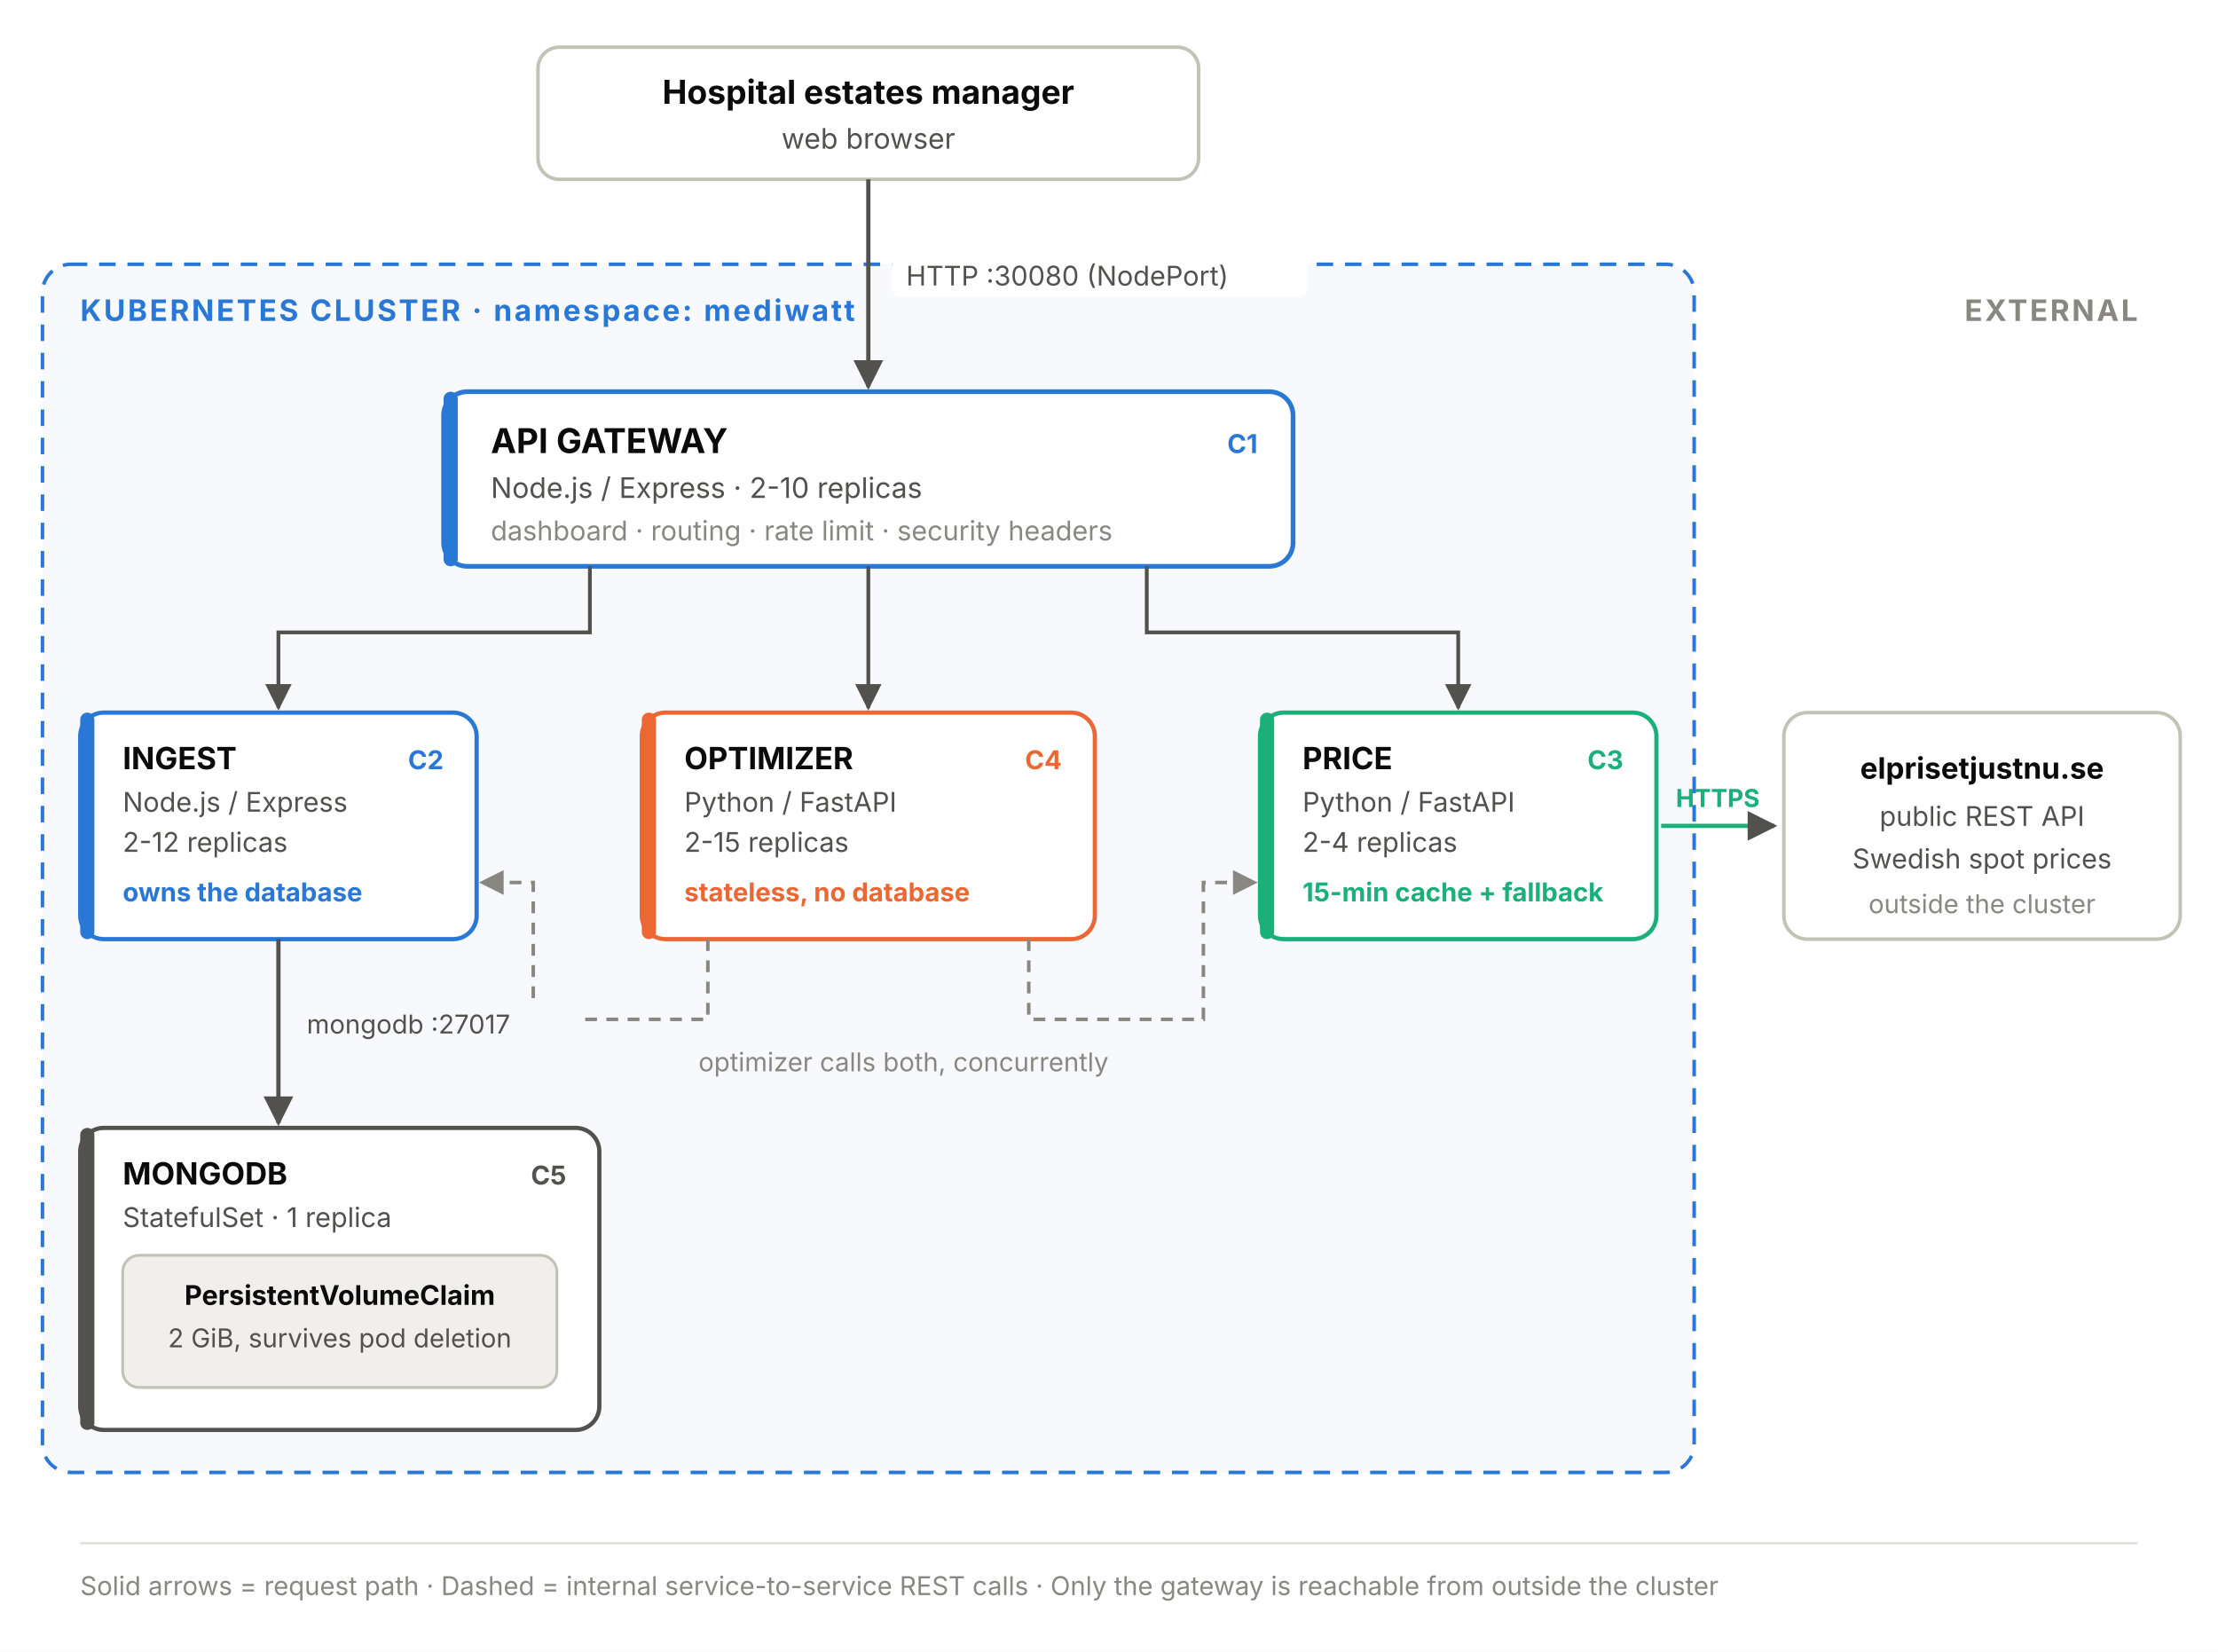
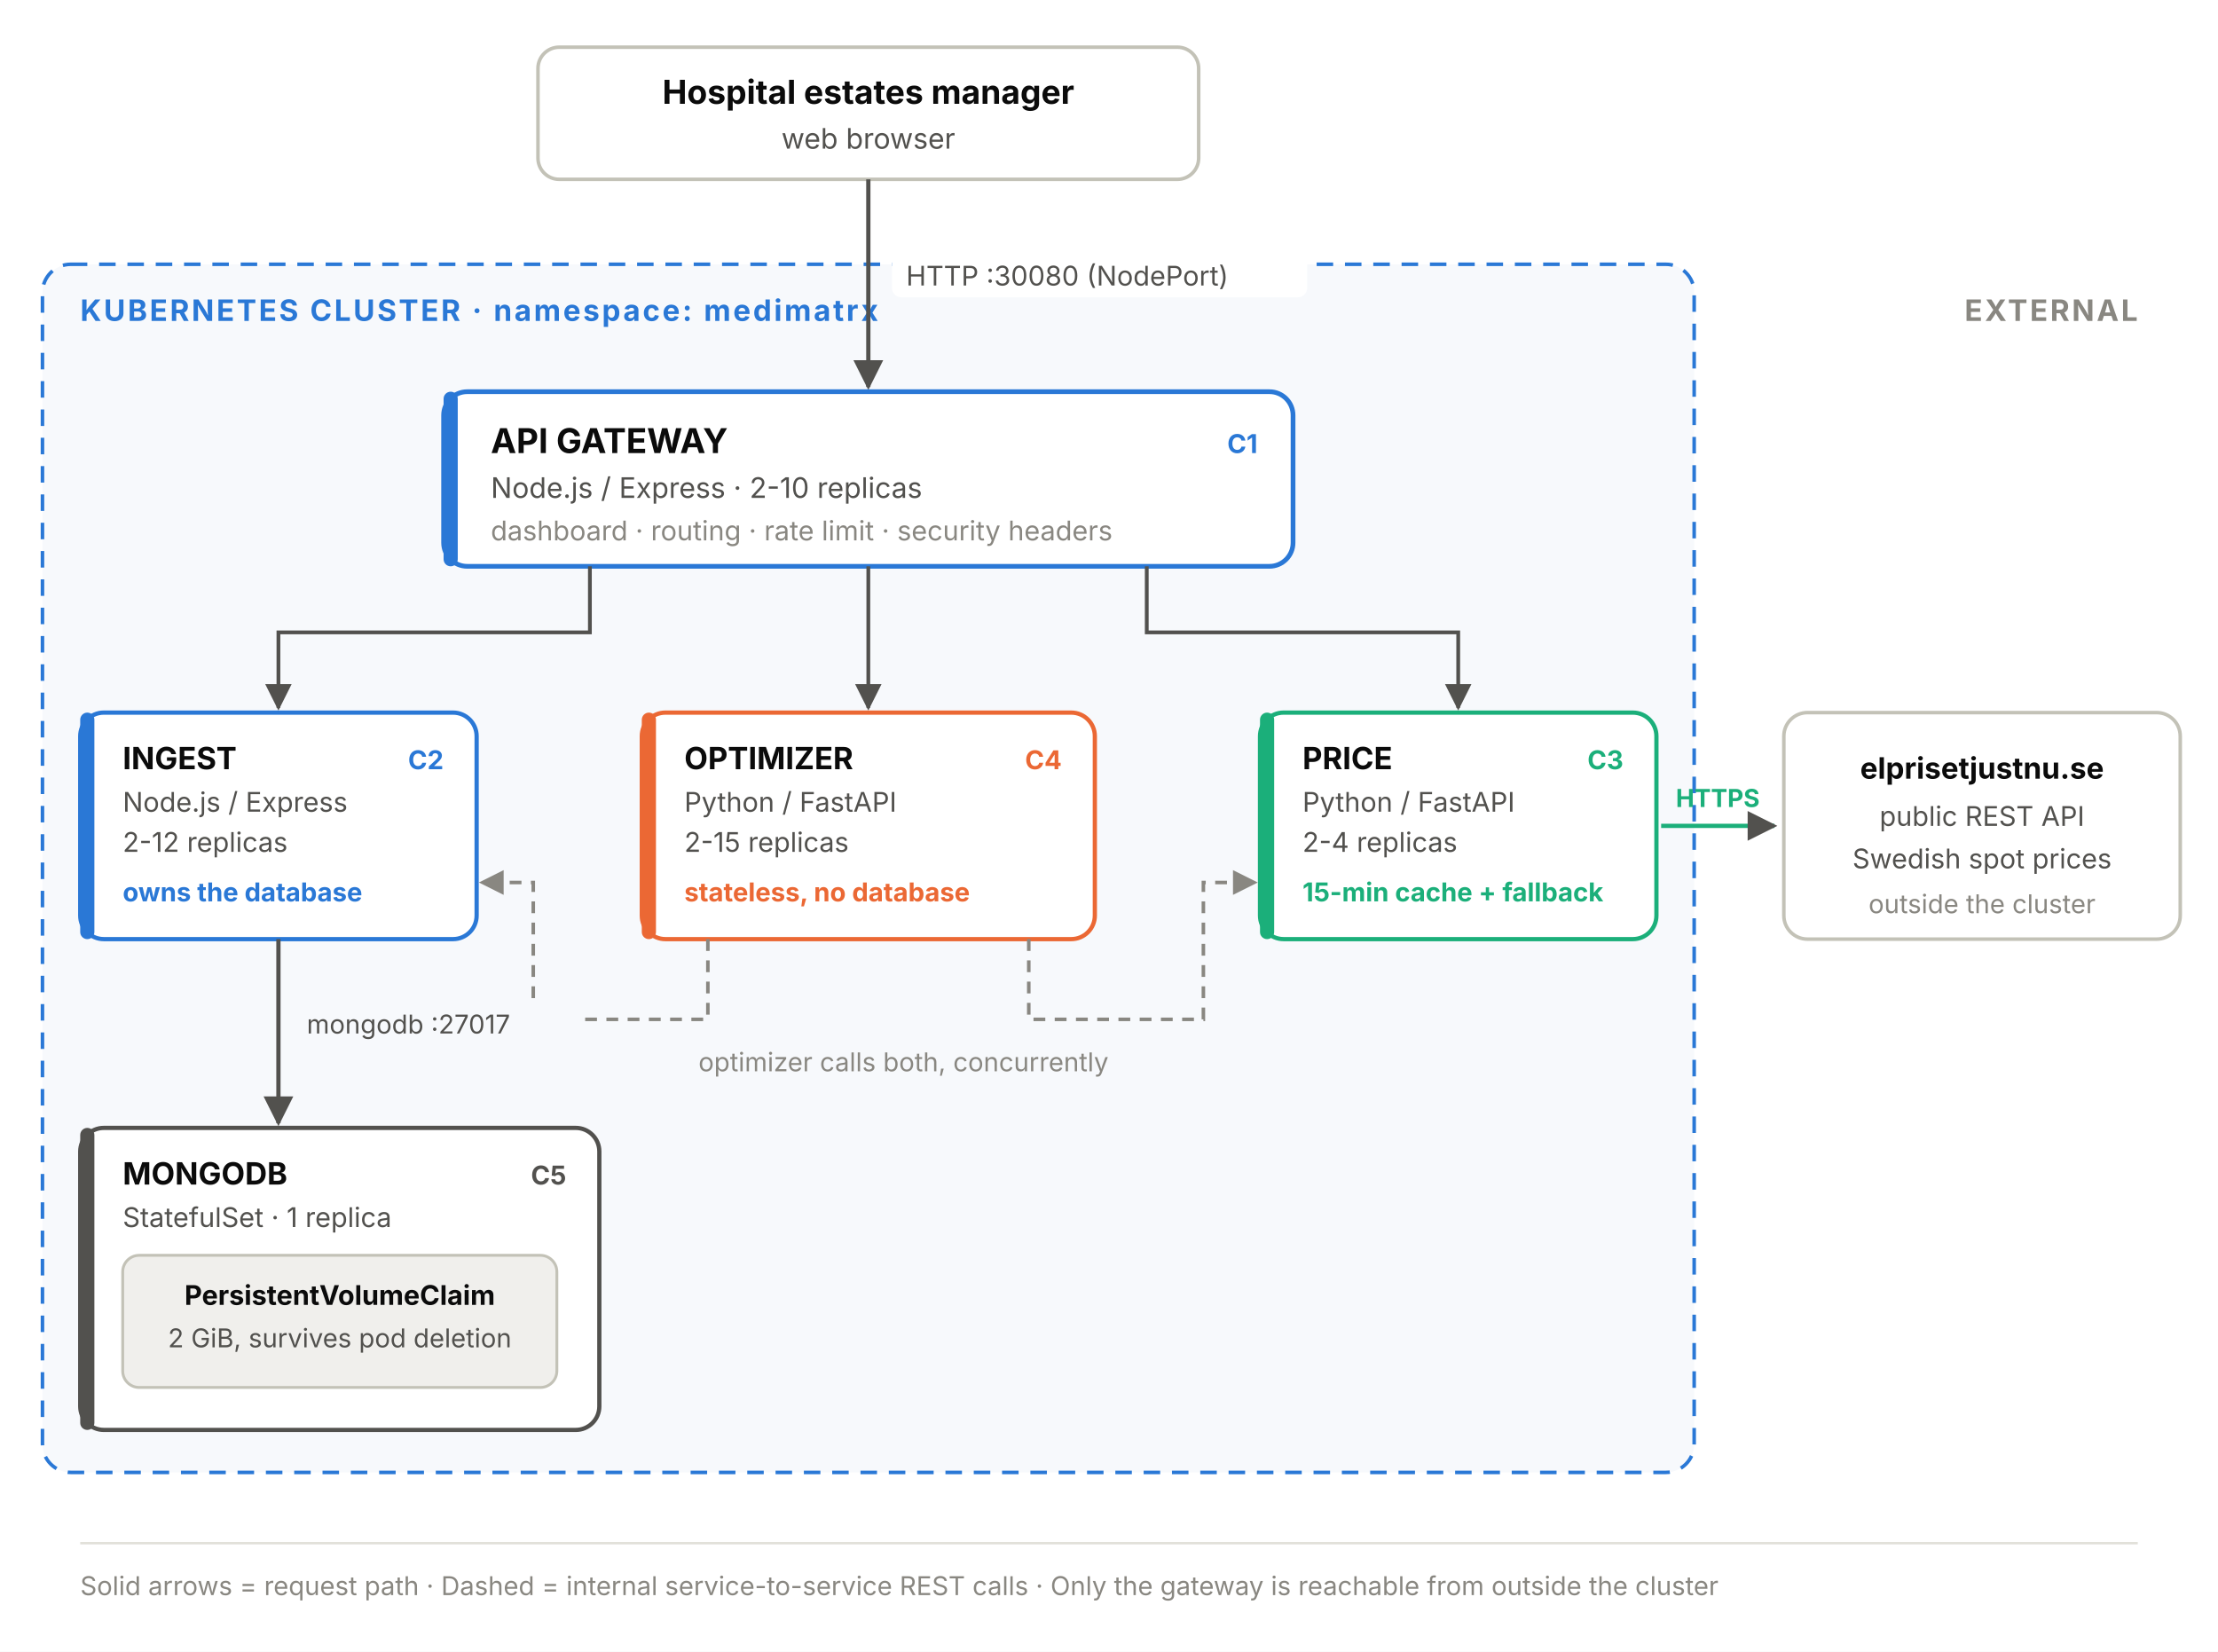
<svg xmlns="http://www.w3.org/2000/svg" viewBox="0 0 940 700" font-family="system-ui, -apple-system, 'Segoe UI', sans-serif">
  <defs>
    <marker id="arrow" viewBox="0 0 10 10" refX="9" refY="5" markerWidth="7" markerHeight="7" orient="auto-start-reverse">
      <path d="M 0 0 L 10 5 L 0 10 z" fill="#52514e" />
    </marker>
    <marker id="arrowlight" viewBox="0 0 10 10" refX="9" refY="5" markerWidth="7" markerHeight="7" orient="auto-start-reverse">
      <path d="M 0 0 L 10 5 L 0 10 z" fill="#898781" />
    </marker>
  </defs>
  <rect width="940" height="700" fill="#ffffff" />
  <rect x="18" y="112" width="700" height="512" rx="12" fill="#f7f9fc" stroke="#2a78d6" stroke-width="1.5" stroke-dasharray="7 5" />
-   <text x="34" y="136" font-size="12.5" font-weight="700" fill="#2a78d6" letter-spacing="0.08em">KUBERNETES CLUSTER · namespace: mediwatt</text>
+   <text x="34" y="136" font-size="12.5" font-weight="700" fill="#2a78d6" letter-spacing="0.08em">KUBERNETES CLUSTER · namespace: medimatrx</text>
  <rect x="228" y="20" width="280" height="56" rx="9" fill="#ffffff" stroke="#c3c2b7" stroke-width="1.5" />
  <text x="368" y="44" text-anchor="middle" font-size="14" font-weight="650" fill="#0b0b0b">Hospital estates manager</text>
  <text x="368" y="63" text-anchor="middle" font-size="12" fill="#52514e">web browser</text>
  <line x1="368" y1="76" x2="368" y2="164" stroke="#52514e" stroke-width="1.8" marker-end="url(#arrow)" />
  <rect x="378" y="106" width="176" height="20" rx="4" fill="#ffffff" />
  <text x="384" y="121" font-size="11.5" fill="#52514e">HTTP :30080 (NodePort)</text>
  <rect x="188" y="166" width="360" height="74" rx="10" fill="#ffffff" stroke="#2a78d6" stroke-width="2" />
  <rect x="188" y="166" width="6" height="74" rx="3" fill="#2a78d6" />
  <text x="208" y="192" font-size="14.5" font-weight="700" fill="#0b0b0b">API GATEWAY</text>
  <text x="208" y="211" font-size="12" fill="#52514e">Node.js / Express · 2-10 replicas</text>
  <text x="208" y="229" font-size="11.5" fill="#898781">dashboard · routing · rate limit · security headers</text>
  <text x="533" y="192" text-anchor="end" font-size="11" font-weight="700" fill="#2a78d6">C1</text>
  <path d="M 250 240 L 250 268 L 118 268 L 118 300" fill="none" stroke="#52514e" stroke-width="1.6" marker-end="url(#arrow)" />
  <path d="M 368 240 L 368 300" fill="none" stroke="#52514e" stroke-width="1.6" marker-end="url(#arrow)" />
  <path d="M 486 240 L 486 268 L 618 268 L 618 300" fill="none" stroke="#52514e" stroke-width="1.6" marker-end="url(#arrow)" />
  <rect x="34" y="302" width="168" height="96" rx="10" fill="#ffffff" stroke="#2a78d6" stroke-width="1.8" />
  <rect x="34" y="302" width="6" height="96" rx="3" fill="#2a78d6" />
  <text x="52" y="326" font-size="13" font-weight="700" fill="#0b0b0b">INGEST</text>
  <text x="52" y="344" font-size="11.5" fill="#52514e">Node.js / Express</text>
  <text x="52" y="361" font-size="11.5" fill="#52514e">2-12 replicas</text>
  <text x="52" y="382" font-size="11" font-weight="650" fill="#2a78d6">owns the database</text>
  <text x="188" y="326" text-anchor="end" font-size="11" font-weight="700" fill="#2a78d6">C2</text>
  <rect x="272" y="302" width="192" height="96" rx="10" fill="#ffffff" stroke="#eb6834" stroke-width="1.8" />
  <rect x="272" y="302" width="6" height="96" rx="3" fill="#eb6834" />
  <text x="290" y="326" font-size="13" font-weight="700" fill="#0b0b0b">OPTIMIZER</text>
  <text x="290" y="344" font-size="11.5" fill="#52514e">Python / FastAPI</text>
  <text x="290" y="361" font-size="11.5" fill="#52514e">2-15 replicas</text>
  <text x="290" y="382" font-size="11" font-weight="650" fill="#eb6834">stateless, no database</text>
  <text x="450" y="326" text-anchor="end" font-size="11" font-weight="700" fill="#eb6834">C4</text>
  <rect x="534" y="302" width="168" height="96" rx="10" fill="#ffffff" stroke="#1baf7a" stroke-width="1.8" />
  <rect x="534" y="302" width="6" height="96" rx="3" fill="#1baf7a" />
  <text x="552" y="326" font-size="13" font-weight="700" fill="#0b0b0b">PRICE</text>
  <text x="552" y="344" font-size="11.5" fill="#52514e">Python / FastAPI</text>
  <text x="552" y="361" font-size="11.5" fill="#52514e">2-4 replicas</text>
  <text x="552" y="382" font-size="11" font-weight="650" fill="#1baf7a">15-min cache + fallback</text>
  <text x="688" y="326" text-anchor="end" font-size="11" font-weight="700" fill="#1baf7a">C3</text>
  <path d="M 300 398 L 300 432 L 226 432 L 226 374 L 204 374" fill="none" stroke="#898781" stroke-width="1.5" stroke-dasharray="5 4" marker-end="url(#arrowlight)" />
  <path d="M 436 398 L 436 432 L 510 432 L 510 374 L 532 374" fill="none" stroke="#898781" stroke-width="1.5" stroke-dasharray="5 4" marker-end="url(#arrowlight)" />
  <rect x="292" y="440" width="182" height="19" rx="4" fill="#f7f9fc" />
  <text x="296" y="454" font-size="11" fill="#898781">optimizer calls both, concurrently</text>
  <rect x="34" y="478" width="220" height="128" rx="10" fill="#ffffff" stroke="#52514e" stroke-width="1.8" />
  <rect x="34" y="478" width="6" height="128" rx="3" fill="#52514e" />
  <text x="52" y="502" font-size="13" font-weight="700" fill="#0b0b0b">MONGODB</text>
  <text x="52" y="520" font-size="11.5" fill="#52514e">StatefulSet · 1 replica</text>
  <text x="240" y="502" text-anchor="end" font-size="11" font-weight="700" fill="#52514e">C5</text>
  <rect x="52" y="532" width="184" height="56" rx="7" fill="#f0efec" stroke="#c3c2b7" stroke-width="1.2" />
  <text x="144" y="553" text-anchor="middle" font-size="11.5" font-weight="650" fill="#0b0b0b">PersistentVolumeClaim</text>
  <text x="144" y="571" text-anchor="middle" font-size="11" fill="#52514e">2 GiB, survives pod deletion</text>
  <line x1="118" y1="398" x2="118" y2="476" stroke="#52514e" stroke-width="1.8" marker-end="url(#arrow)" />
  <rect x="126" y="424" width="120" height="19" rx="4" fill="#f7f9fc" />
  <text x="130" y="438" font-size="11" fill="#52514e">mongodb :27017</text>
  <rect x="756" y="302" width="168" height="96" rx="10" fill="#ffffff" stroke="#c3c2b7" stroke-width="1.5" />
  <text x="840" y="330" text-anchor="middle" font-size="12.5" font-weight="700" fill="#0b0b0b">elprisetjustnu.se</text>
  <text x="840" y="350" text-anchor="middle" font-size="11.5" fill="#52514e">public REST API</text>
  <text x="840" y="368" text-anchor="middle" font-size="11.5" fill="#52514e">Swedish spot prices</text>
  <text x="840" y="387" text-anchor="middle" font-size="11" fill="#898781">outside the cluster</text>
  <line x1="704" y1="350" x2="752" y2="350" stroke="#1baf7a" stroke-width="1.8" marker-end="url(#arrow)" />
  <text x="728" y="342" text-anchor="middle" font-size="10.5" font-weight="650" fill="#1baf7a">HTTPS</text>
  <line x1="34" y1="654" x2="906" y2="654" stroke="#e1e0d9" stroke-width="1" />
  <text x="34" y="676" font-size="11" fill="#898781">Solid arrows = request path · Dashed = internal service-to-service REST calls · Only the gateway is reachable from outside the cluster</text>
  <text x="906" y="136" text-anchor="end" font-size="12.5" font-weight="700" fill="#898781" letter-spacing="0.08em">EXTERNAL</text>
</svg>
